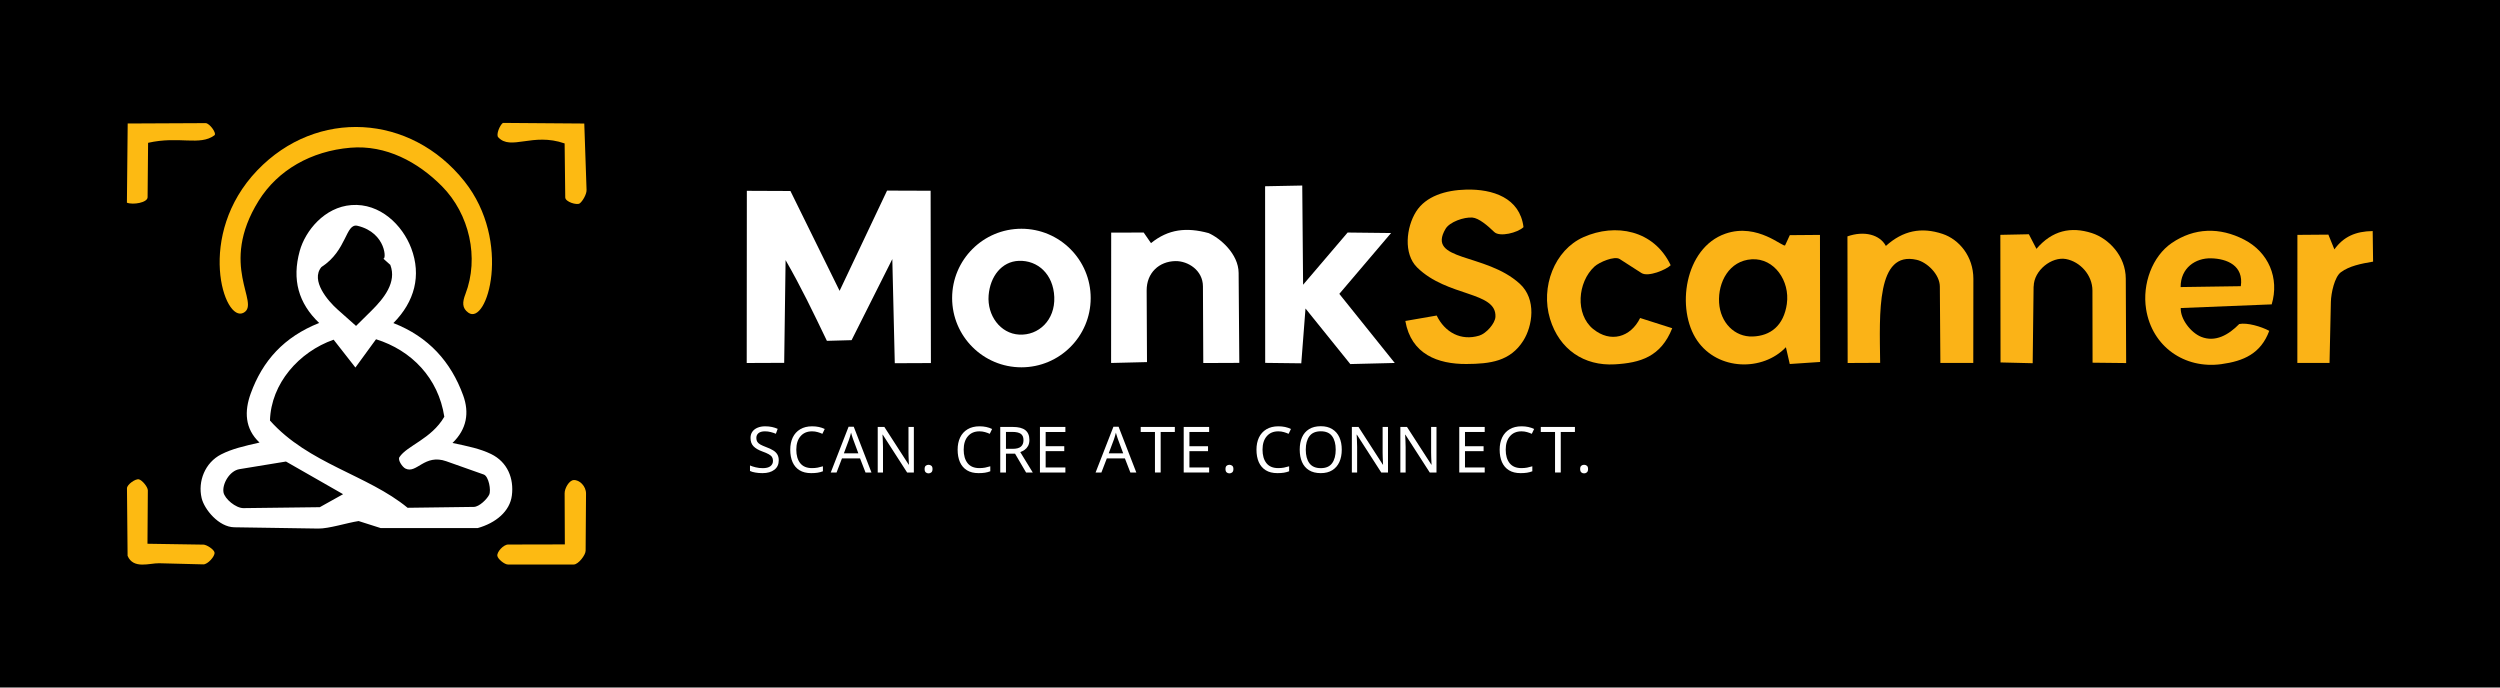
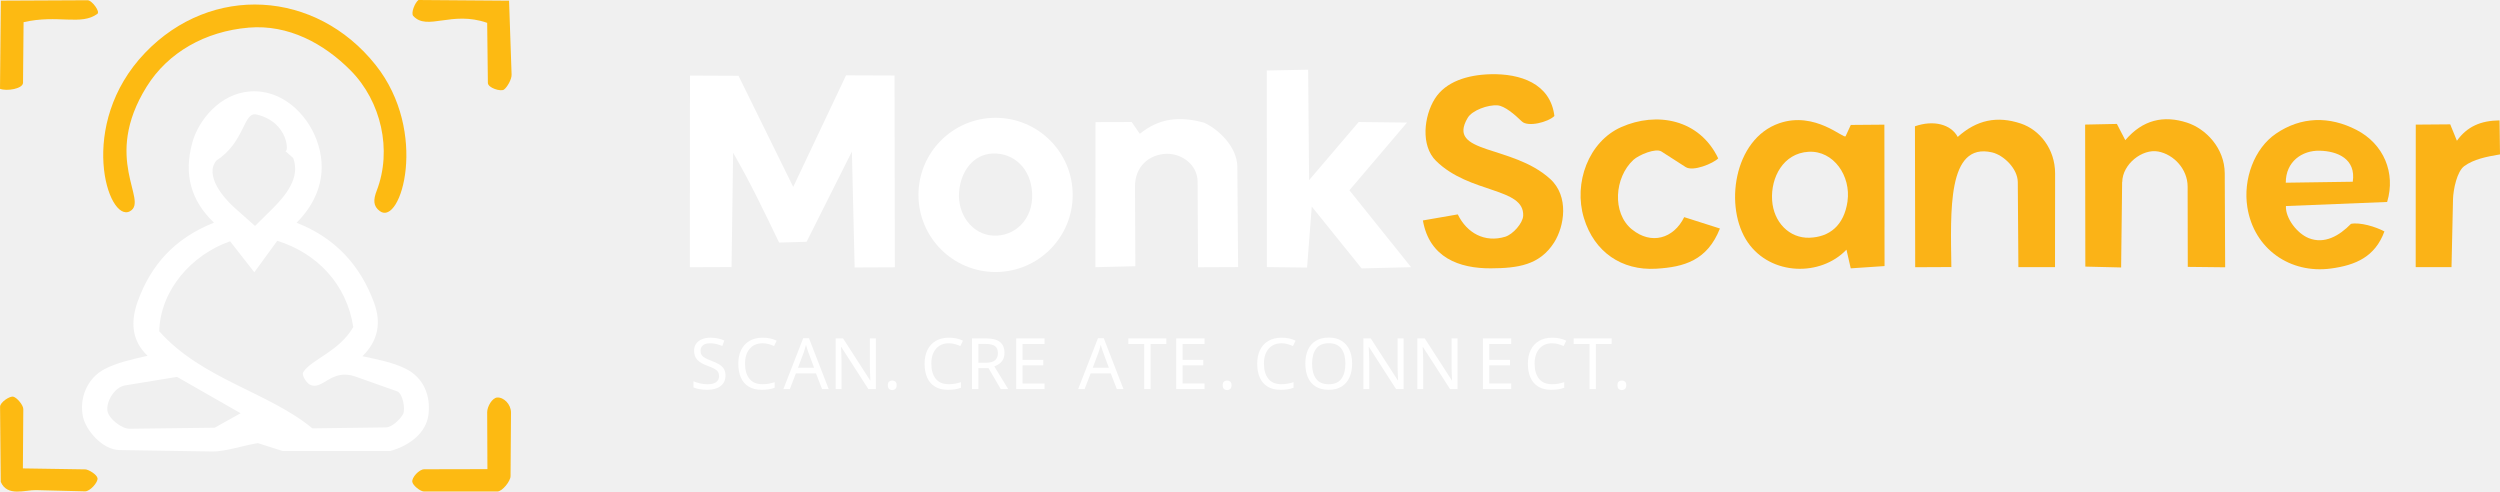
- <svg xmlns="http://www.w3.org/2000/svg" id="Layer_1" data-name="Layer 1" viewBox="0 0 800 220">
+ <svg xmlns="http://www.w3.org/2000/svg" id="Layer_1" data-name="Layer 1" viewBox="0 0 718.78 141.34">
  <defs>
    <style>
      .cls-1 {
        font-family: Montserrat-Medium, Montserrat;
        font-size: 20.42px;
        font-weight: 500;
      }

      .cls-1, .cls-2 {
        isolation: isolate;
      }

      .cls-1, .cls-3 {
        fill: #fff;
      }

      .cls-4 {
        fill: #fbb317;
      }

      .cls-5 {
        letter-spacing: 0em;
      }

      .cls-6 {
        letter-spacing: 0em;
      }

      .cls-7 {
        fill: #fdba12;
      }

      .cls-8 {
        letter-spacing: -.02em;
      }

      .cls-9 {
        letter-spacing: -.03em;
      }

      .cls-10 {
        letter-spacing: -.03em;
      }

      .cls-11 {
        letter-spacing: 0em;
      }

      .cls-12 {
        letter-spacing: 0em;
      }
    </style>
  </defs>
-   <rect width="800" height="220" />
+   <g>
+     <path class="cls-3" d="M74.12,127.41c-3.68.56-9.49,2.45-12.89,2.4l-26.87-.41c-4.99-.08-9.61-5.76-10.45-9.35-1.26-5.37,1.08-11.34,6.25-13.98,3.53-1.79,7.26-2.64,12.28-3.78-4.76-4.45-4.86-10.06-2.83-15.67,3.81-10.51,10.62-18.11,21.91-22.6-6.63-6.33-8.75-13.86-6.22-23.04,1.77-6.43,7.91-14.05,16.57-14.69,9.14-.68,16.31,6.4,19.11,13.8,3.3,8.71,1.11,17.12-5.71,23.96,11.3,4.4,18.43,12.43,22.33,23.13,2.01,5.5,1.2,10.79-3.41,15.24,4.96,1.04,8.87,1.85,12.33,3.53,5.31,2.59,7.35,7.84,6.67,13.26-.64,5.1-5.15,8.82-10.96,10.45h-31l-7.1-2.26h0ZM73.32,64.97l4.9-4.84c4.03-3.99,8.19-9.15,6.07-14.7l-2.32-2.07c1.1.98,1.22-8.18-8.16-10.43-3.91-.94-3.28,7.86-11.58,13.21-3.53,4.29,2.08,10.81,5.16,13.55l5.94,5.28s-.01,0-.01,0ZM102.24,108.28c-7.06-2.5-9.5,4.14-13.13,2.32-.97-.49-2.49-2.73-1.91-3.63,2.43-3.74,10.22-5.8,14.37-12.94-1.9-12.41-10.51-21.26-21.85-24.8l-6.6,9.05-6.97-8.91c-11.04,3.87-20.03,13.98-20.37,25.87,12.32,13.84,31.3,17.41,44.04,27.92l21.18-.28c1.75-.02,4.23-2.49,4.92-3.89s-.15-5.91-1.72-6.47l-11.97-4.24h.01ZM61.74,122.96l7.44-4.15-18.28-10.45-14.89,2.44c-3.18.52-5.57,4.78-5.1,7.42.37,2.06,3.93,5.08,6.41,5.05l24.42-.3h0Z" />
+     <path class="cls-7" d="M71.53,7.94c-12.54,1.06-23.24,7.14-29.35,16.95-12.98,20.83.64,32.75-4.79,35.83-6.34,3.6-15.47-24.9,4.34-45.55,19.06-19.88,49.06-18.1,66.26,3.5,15.37,19.3,7.3,46.45,1.24,42.04-2-1.45-1.91-3.33-.91-5.92,4.47-11.62,1.29-25.63-7.49-34.51-7.7-7.79-17.97-13.3-29.3-12.34h0Z" />
+     <path class="cls-7" d="M143.01,141.31h-21.1c-1.07,0-3.21-1.73-3.37-2.77-.19-1.25,1.96-3.62,3.45-3.62l18.15-.04-.07-16.38c0-1.58,1.42-4.1,2.88-4.21,1.86-.13,3.98,1.93,3.97,4.34l-.13,18.27c0,1.41-2.37,4.41-3.78,4.41h0Z" />
+     <path class="cls-7" d="M24.45,134.94c1.06.02,3.44,1.54,3.59,2.55.18,1.2-2.2,3.82-3.59,3.78l-14.13-.36c-3-.08-8.25,2.01-10.1-2.37L.02,116.92c0-1.22,2.77-3.14,3.83-2.86s2.86,2.45,2.85,3.55l-.12,17.06,17.87.28h0Z" />
+     <path class="cls-7" d="M140.27,23.86l-.2-17.29c-10.24-3.6-17.23,2.42-21.26-1.99-.72-.79.46-3.81,1.51-4.58l26.04.2.73,21.25c.05,1.37-1.3,3.67-2.2,4.31s-4.6-.48-4.62-1.91h0Z" />
+     <path class="cls-7" d="M6.78,6.36l-.16,17.43c-.02,1.73-4.67,2.51-6.62,1.74L.25.19l24.94-.12c1.25,0,3.65,3.28,2.82,3.9-4.69,3.47-11.3.14-21.22,2.4h-.01Z" />
+   </g>
  <g>
    <g>
-       <path class="cls-3" d="M114.73,166.74c-3.68.56-9.49,2.45-12.89,2.4l-26.87-.41c-4.99-.08-9.61-5.76-10.45-9.35-1.26-5.37,1.08-11.34,6.25-13.98,3.53-1.79,7.26-2.64,12.28-3.78-4.76-4.45-4.86-10.06-2.83-15.67,3.81-10.51,10.62-18.11,21.91-22.6-6.63-6.33-8.75-13.86-6.22-23.04,1.77-6.43,7.91-14.05,16.57-14.69,9.14-.68,16.31,6.4,19.11,13.8,3.3,8.71,1.11,17.12-5.71,23.96,11.3,4.4,18.43,12.43,22.33,23.13,2.01,5.5,1.2,10.79-3.41,15.24,4.96,1.04,8.87,1.85,12.33,3.53,5.31,2.59,7.35,7.84,6.67,13.26-.64,5.1-5.15,8.82-10.96,10.45h-31l-7.1-2.26h0ZM113.93,104.3l4.9-4.84c4.03-3.99,8.19-9.15,6.07-14.7l-2.32-2.07c1.1.98,1.22-8.18-8.16-10.43-3.91-.94-3.28,7.86-11.58,13.21-3.53,4.29,2.08,10.81,5.16,13.55l5.94,5.28s-.01,0-.01,0ZM142.85,147.61c-7.06-2.5-9.5,4.14-13.13,2.32-.97-.49-2.49-2.73-1.91-3.63,2.43-3.74,10.22-5.8,14.37-12.94-1.9-12.41-10.51-21.26-21.85-24.8l-6.6,9.05-6.97-8.91c-11.04,3.87-20.03,13.98-20.37,25.87,12.32,13.84,31.3,17.41,44.04,27.92l21.18-.28c1.75-.02,4.23-2.49,4.92-3.89s-.15-5.91-1.72-6.47l-11.97-4.24h.01ZM102.35,162.29l7.44-4.15-18.28-10.45-14.89,2.44c-3.18.52-5.57,4.78-5.1,7.42.37,2.06,3.93,5.08,6.41,5.05l24.42-.3h0Z" />
-       <path class="cls-7" d="M112.14,47.27c-12.54,1.06-23.24,7.14-29.35,16.95-12.98,20.83.64,32.75-4.79,35.83-6.34,3.6-15.47-24.9,4.34-45.55,19.06-19.88,49.06-18.1,66.26,3.5,15.37,19.3,7.3,46.45,1.24,42.04-2-1.45-1.91-3.33-.91-5.92,4.47-11.62,1.29-25.63-7.49-34.51-7.7-7.79-17.97-13.3-29.3-12.34h0Z" />
-       <path class="cls-7" d="M183.62,180.64h-21.1c-1.07,0-3.21-1.73-3.37-2.77-.19-1.25,1.96-3.62,3.45-3.62l18.15-.04-.07-16.38c0-1.58,1.42-4.1,2.88-4.21,1.86-.13,3.98,1.93,3.97,4.34l-.13,18.27c0,1.41-2.37,4.41-3.78,4.41h0Z" />
-       <path class="cls-7" d="M65.06,174.27c1.06.02,3.44,1.54,3.59,2.55.18,1.2-2.2,3.82-3.59,3.78l-14.13-.36c-3-.08-8.25,2.01-10.1-2.37l-.2-21.62c0-1.22,2.77-3.14,3.83-2.86s2.86,2.45,2.85,3.55l-.12,17.06,17.87.28h0Z" />
-       <path class="cls-7" d="M180.88,63.19l-.2-17.29c-10.24-3.6-17.23,2.42-21.26-1.99-.72-.79.46-3.81,1.51-4.58l26.04.2.73,21.25c.05,1.37-1.3,3.67-2.2,4.31s-4.6-.48-4.62-1.91h0Z" />
-       <path class="cls-7" d="M47.39,45.69l-.16,17.43c-.02,1.73-4.67,2.51-6.62,1.74l.25-25.34,24.94-.12c1.25,0,3.65,3.28,2.82,3.9-4.69,3.47-11.3.14-21.22,2.4h-.01Z" />
+       <path class="cls-3" d="M245.72,76.9l-.79-33.32-13.03,25.94-7.9.22c-4.54-9.43-8.15-17-13.22-25.83l-.45,32.87-11.99.05.04-55.1,13.95.06,15.73,31.95,15.19-32.08,13.94.05.09,55.14-11.55.05s-.01,0-.01,0Z" />
+       <polygon class="cls-3" points="387.97 54.71 405.71 76.82 391.48 77.17 377.15 59.39 375.8 76.93 364.25 76.79 364.22 20.27 376.11 20.04 376.38 51.79 390.63 35.08 404.53 35.24 387.97 54.71" />
+       <path class="cls-3" d="M344.44,76.84l-.11-24.54c-.02-5.13-4.77-8.15-8.82-8.08-5.18.09-9.22,3.74-9.19,9.41l.11,22.91-11.49.28.03-41.71,10.4-.03,2.34,3.39c5.55-4.5,11.35-5.13,18.43-3.21,3.7,1.62,9.57,6.65,9.61,12.74l.22,28.79-11.54.05h.01Z" />
+       <path class="cls-4" d="M445.69,51.44c5.52,5.03,4.07,13.63,1.16,18.24-4.17,6.61-10.57,7.43-18.23,7.47-9.06.04-17.67-3.08-19.52-13.77l10.03-1.74c2.62,5.4,7.78,8.2,13.62,6.43,2.25-.68,5.07-3.9,5.18-6.01.4-8.22-15.38-6.29-25.05-15.8-4.47-4.39-3.48-12.89-.35-17.86s9.45-6.9,16.07-7.06c8.42-.2,17.15,2.59,18.31,12.01-1.84,1.8-7.62,3.25-9.36,1.56-2.1-2.04-4.95-4.46-6.99-4.62-2.72-.21-7.28,1.4-8.58,3.59-6.24,10.52,12.77,7.6,23.7,17.56h0Z" />
+       <path class="cls-3" d="M308.41,56.04c0,12.24-9.93,22.17-22.17,22.17s-22.17-9.93-22.17-22.17,9.93-22.17,22.17-22.17,22.17,9.93,22.17,22.17ZM296.76,55.71c-.3-7.32-5.31-11.8-11.36-11.57-5.44.21-9.15,4.93-9.65,11.02-.52,6.46,3.75,12.25,9.76,12.58,6.21.35,11.55-4.62,11.25-12.03h0Z" />
+       <path class="cls-4" d="M541.83,76.5l-9.72.65-1.23-5.37c-7.39,7.77-21.73,7.53-28.37-2.1-6.89-9.99-4.12-29.66,9-34.23,10.39-3.62,18.68,4.68,19.13,3.7l1.49-3.23,9.65-.08.05,40.67h0ZM531.18,57.87c1.03-7.23-3.97-14.65-11.21-14.23s-10.87,7.34-10.47,13.88c.39,6.4,4.99,11.02,10.73,10.83s9.95-3.47,10.96-10.48h-.01Z" />
+       <path class="cls-4" d="M657.23,59.24c-.17,3.47,3.21,7.9,6.57,9.23,4.51,1.79,8.74-.64,12.14-4.11,2.55-.52,7.03.79,9.61,2.18-2.7,7.31-8.24,9.69-15.36,10.66-11.71,1.59-22.15-5.59-24.05-17.61-1.28-8.12,2.03-16.91,8.16-21.12,7.27-4.99,15.42-5.14,23.22-1.12s11.33,12.32,8.81,20.72l-29.11,1.17s.01,0,.01,0ZM676.45,52.24c.97-6.56-4.38-8.79-9.5-8.91-5-.13-9.78,3.07-9.76,9.2l19.26-.28h0Z" />
+       <path class="cls-4" d="M572.72,43.81c-12.89-2.97-11.89,16.9-11.68,32.97l-10.4.05-.07-40.52c5.36-1.88,10.35-.58,12.3,3.06,5.45-4.91,11.32-6.13,18.15-3.85,5.32,1.78,9.85,7.21,9.85,14.38l-.03,26.9h-10.53l-.17-24.43c-.03-3.9-4.08-7.79-7.41-8.56h0Z" />
+       <path class="cls-4" d="M610.14,52.33l-.29,24.57-10.29-.25-.06-40.83,9.13-.19,2.42,4.67c5.04-5.9,11.03-7.2,17.72-5.05,5.42,1.74,10.84,7.33,10.87,14.59l.12,27.01-10.75-.12-.04-23.08c0-4.97-3.94-9.25-8.47-10.09-4.54-.84-10.27,3.61-10.33,8.77h-.03Z" />
+       <path class="cls-4" d="M469.2,65.95c5.55,4.53,11.99,2.67,15.03-3.52l10.27,3.27c-3.63,9.17-10.26,11.09-18.37,11.56-9.84.57-17.76-4.77-20.73-14.55-3.08-10.13,1.36-22.02,10.73-26.17,10.18-4.51,22.49-2.32,27.88,9-1.43,1.44-7.21,3.87-9.35,2.5l-6.97-4.48c-1.66-1.07-6.53.99-8.07,2.41-5.43,5-6.23,15.25-.41,20v-.02h-.01Z" />
+       <path class="cls-4" d="M704.84,76.8h-10.3l.02-40.97,9.91-.08,1.92,4.72c2.93-4.07,6.8-5.79,12.26-5.86l.13,9.78c-3.92.66-7.57,1.39-10.29,3.38-2.05,1.5-3.15,6.67-3.22,9.52l-.43,19.5h0Z" />
    </g>
-     <g>
-       <g>
-         <path class="cls-3" d="M286.33,116.23l-.79-33.32-13.03,25.94-7.9.22c-4.54-9.43-8.15-17-13.22-25.83l-.45,32.87-11.99.05.04-55.1,13.95.06,15.73,31.95,15.19-32.08,13.94.05.09,55.14-11.55.05s-.01,0-.01,0Z" />
-         <polygon class="cls-3" points="428.58 94.04 446.32 116.15 432.09 116.5 417.76 98.72 416.41 116.26 404.86 116.12 404.83 59.6 416.72 59.37 416.99 91.12 431.24 74.41 445.14 74.57 428.58 94.04" />
-         <path class="cls-3" d="M385.05,116.17l-.11-24.54c-.02-5.13-4.77-8.15-8.82-8.08-5.18.09-9.22,3.74-9.19,9.41l.11,22.91-11.49.28.03-41.71,10.4-.03,2.34,3.39c5.55-4.5,11.35-5.13,18.43-3.21,3.7,1.62,9.57,6.65,9.61,12.74l.22,28.79-11.54.05h.01Z" />
-         <path class="cls-4" d="M486.3,90.77c5.52,5.03,4.07,13.63,1.16,18.24-4.17,6.61-10.57,7.43-18.23,7.47-9.06.04-17.67-3.08-19.52-13.77l10.03-1.74c2.62,5.4,7.78,8.2,13.62,6.43,2.25-.68,5.07-3.9,5.18-6.01.4-8.22-15.38-6.29-25.05-15.8-4.47-4.39-3.48-12.89-.35-17.86s9.45-6.9,16.07-7.06c8.42-.2,17.15,2.59,18.31,12.01-1.84,1.8-7.62,3.25-9.36,1.56-2.1-2.04-4.95-4.46-6.99-4.62-2.72-.21-7.28,1.4-8.58,3.59-6.24,10.52,12.77,7.6,23.7,17.56h0Z" />
-         <path class="cls-3" d="M349.02,95.37c0,12.24-9.93,22.17-22.17,22.17s-22.17-9.93-22.17-22.17,9.93-22.17,22.17-22.17,22.17,9.93,22.17,22.17ZM337.37,95.04c-.3-7.32-5.31-11.8-11.36-11.57-5.44.21-9.15,4.93-9.65,11.02-.52,6.46,3.75,12.25,9.76,12.58,6.21.35,11.55-4.62,11.25-12.03h0Z" />
-         <path class="cls-4" d="M582.44,115.83l-9.72.65-1.23-5.37c-7.39,7.77-21.73,7.53-28.37-2.1-6.89-9.99-4.12-29.66,9-34.23,10.39-3.62,18.68,4.68,19.13,3.7l1.49-3.23,9.65-.08.05,40.67h0ZM571.79,97.2c1.03-7.23-3.97-14.65-11.21-14.23s-10.87,7.34-10.47,13.88c.39,6.4,4.99,11.02,10.73,10.83s9.95-3.47,10.96-10.48h-.01Z" />
-         <path class="cls-4" d="M697.84,98.57c-.17,3.47,3.21,7.9,6.57,9.23,4.51,1.79,8.74-.64,12.14-4.11,2.55-.52,7.03.79,9.61,2.18-2.7,7.31-8.24,9.69-15.36,10.66-11.71,1.59-22.15-5.59-24.05-17.61-1.28-8.12,2.03-16.91,8.16-21.12,7.27-4.99,15.42-5.14,23.22-1.12s11.33,12.32,8.81,20.72l-29.11,1.17s.01,0,.01,0ZM717.06,91.57c.97-6.56-4.38-8.79-9.5-8.91-5-.13-9.78,3.07-9.76,9.2l19.26-.28h0Z" />
-         <path class="cls-4" d="M613.33,83.14c-12.89-2.97-11.89,16.9-11.68,32.97l-10.4.05-.07-40.52c5.36-1.88,10.35-.58,12.3,3.06,5.45-4.91,11.32-6.13,18.15-3.85,5.32,1.78,9.85,7.21,9.85,14.38l-.03,26.9h-10.53l-.17-24.43c-.03-3.9-4.08-7.79-7.41-8.56h0Z" />
-         <path class="cls-4" d="M650.75,91.66l-.29,24.57-10.29-.25-.06-40.83,9.13-.19,2.42,4.67c5.04-5.9,11.03-7.2,17.72-5.05,5.42,1.74,10.84,7.33,10.87,14.59l.12,27.01-10.75-.12-.04-23.08c0-4.97-3.94-9.25-8.47-10.09-4.54-.84-10.27,3.61-10.33,8.77h-.03Z" />
-         <path class="cls-4" d="M509.81,105.28c5.55,4.53,11.99,2.67,15.03-3.52l10.27,3.27c-3.63,9.17-10.26,11.09-18.37,11.56-9.84.57-17.76-4.77-20.73-14.55-3.08-10.13,1.36-22.02,10.73-26.17,10.18-4.51,22.49-2.32,27.88,9-1.43,1.44-7.21,3.87-9.35,2.5l-6.97-4.48c-1.66-1.07-6.53.99-8.07,2.41-5.43,5-6.23,15.25-.41,20v-.02h-.01Z" />
-         <path class="cls-4" d="M745.45,116.13h-10.3l.02-40.97,9.91-.08,1.92,4.72c2.93-4.07,6.8-5.79,12.26-5.86l.13,9.78c-3.92.66-7.57,1.39-10.29,3.38-2.05,1.5-3.15,6.67-3.22,9.52l-.43,19.5h0Z" />
-       </g>
+     <g class="cls-2">
      <g class="cls-2">
-         <g class="cls-2">
-           <text class="cls-1" transform="translate(238.95 151.2)">
-             <tspan x="0" y="0">S</tspan>
-             <tspan class="cls-8" x="12.68" y="0">C</tspan>
-             <tspan x="26.89" y="0">AN. CRE</tspan>
-             <tspan class="cls-9" x="111.64" y="0">A</tspan>
-             <tspan x="125.87" y="0">T</tspan>
-             <tspan class="cls-12" x="137.85" y="0">E</tspan>
-             <tspan x="151.74" y="0">. </tspan>
-             <tspan class="cls-9" x="161.87" y="0">C</tspan>
-             <tspan class="cls-5" x="175.71" y="0">ONN</tspan>
-             <tspan class="cls-11" x="226.03" y="0">E</tspan>
-             <tspan class="cls-8" x="239.69" y="0">C</tspan>
-             <tspan class="cls-10" x="253.9" y="0">T</tspan>
-             <tspan class="cls-6" x="265.23" y="0">.</tspan>
-           </text>
-         </g>
+         <text class="cls-1" transform="translate(198.34 111.87)">
+           <tspan x="0" y="0">S</tspan>
+           <tspan class="cls-8" x="12.68" y="0">C</tspan>
+           <tspan x="26.89" y="0">AN. CRE</tspan>
+           <tspan class="cls-9" x="111.64" y="0">A</tspan>
+           <tspan x="125.87" y="0">T</tspan>
+           <tspan class="cls-12" x="137.85" y="0">E</tspan>
+           <tspan x="151.74" y="0">. </tspan>
+           <tspan class="cls-9" x="161.87" y="0">C</tspan>
+           <tspan class="cls-5" x="175.71" y="0">ONN</tspan>
+           <tspan class="cls-11" x="226.03" y="0">E</tspan>
+           <tspan class="cls-8" x="239.69" y="0">C</tspan>
+           <tspan class="cls-10" x="253.9" y="0">T</tspan>
+           <tspan class="cls-6" x="265.23" y="0">.</tspan>
+         </text>
      </g>
    </g>
  </g>
</svg>
